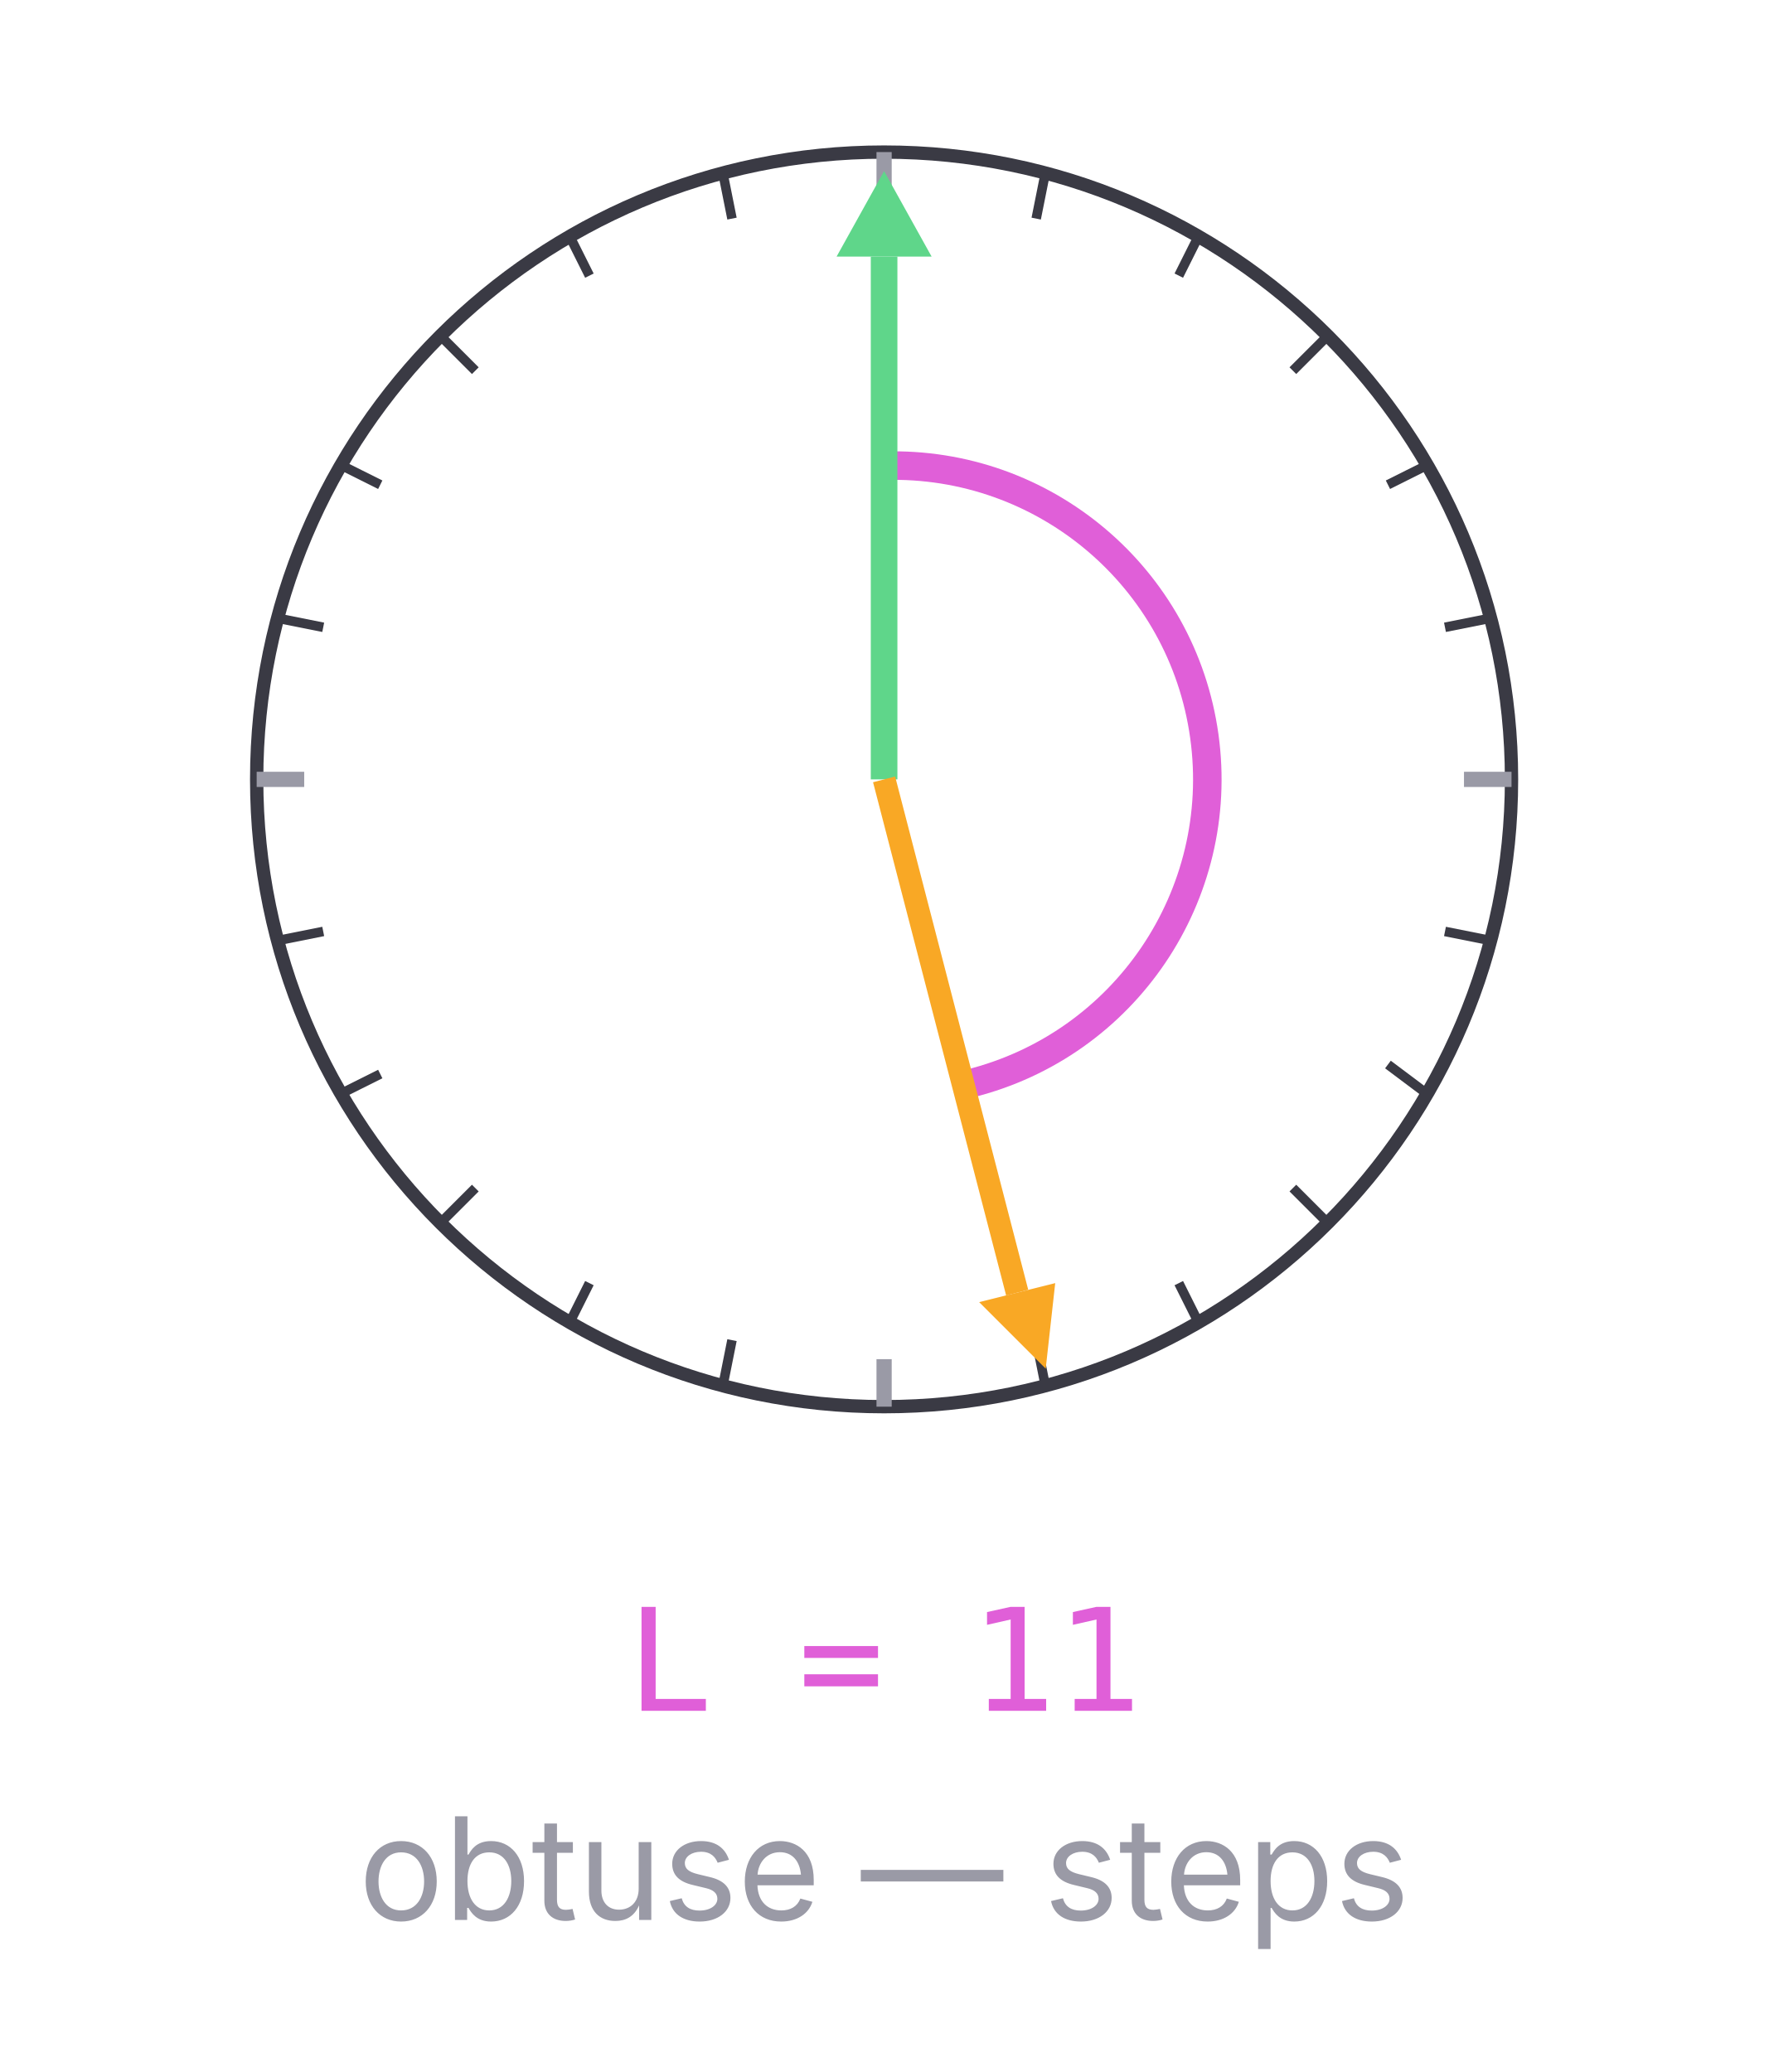
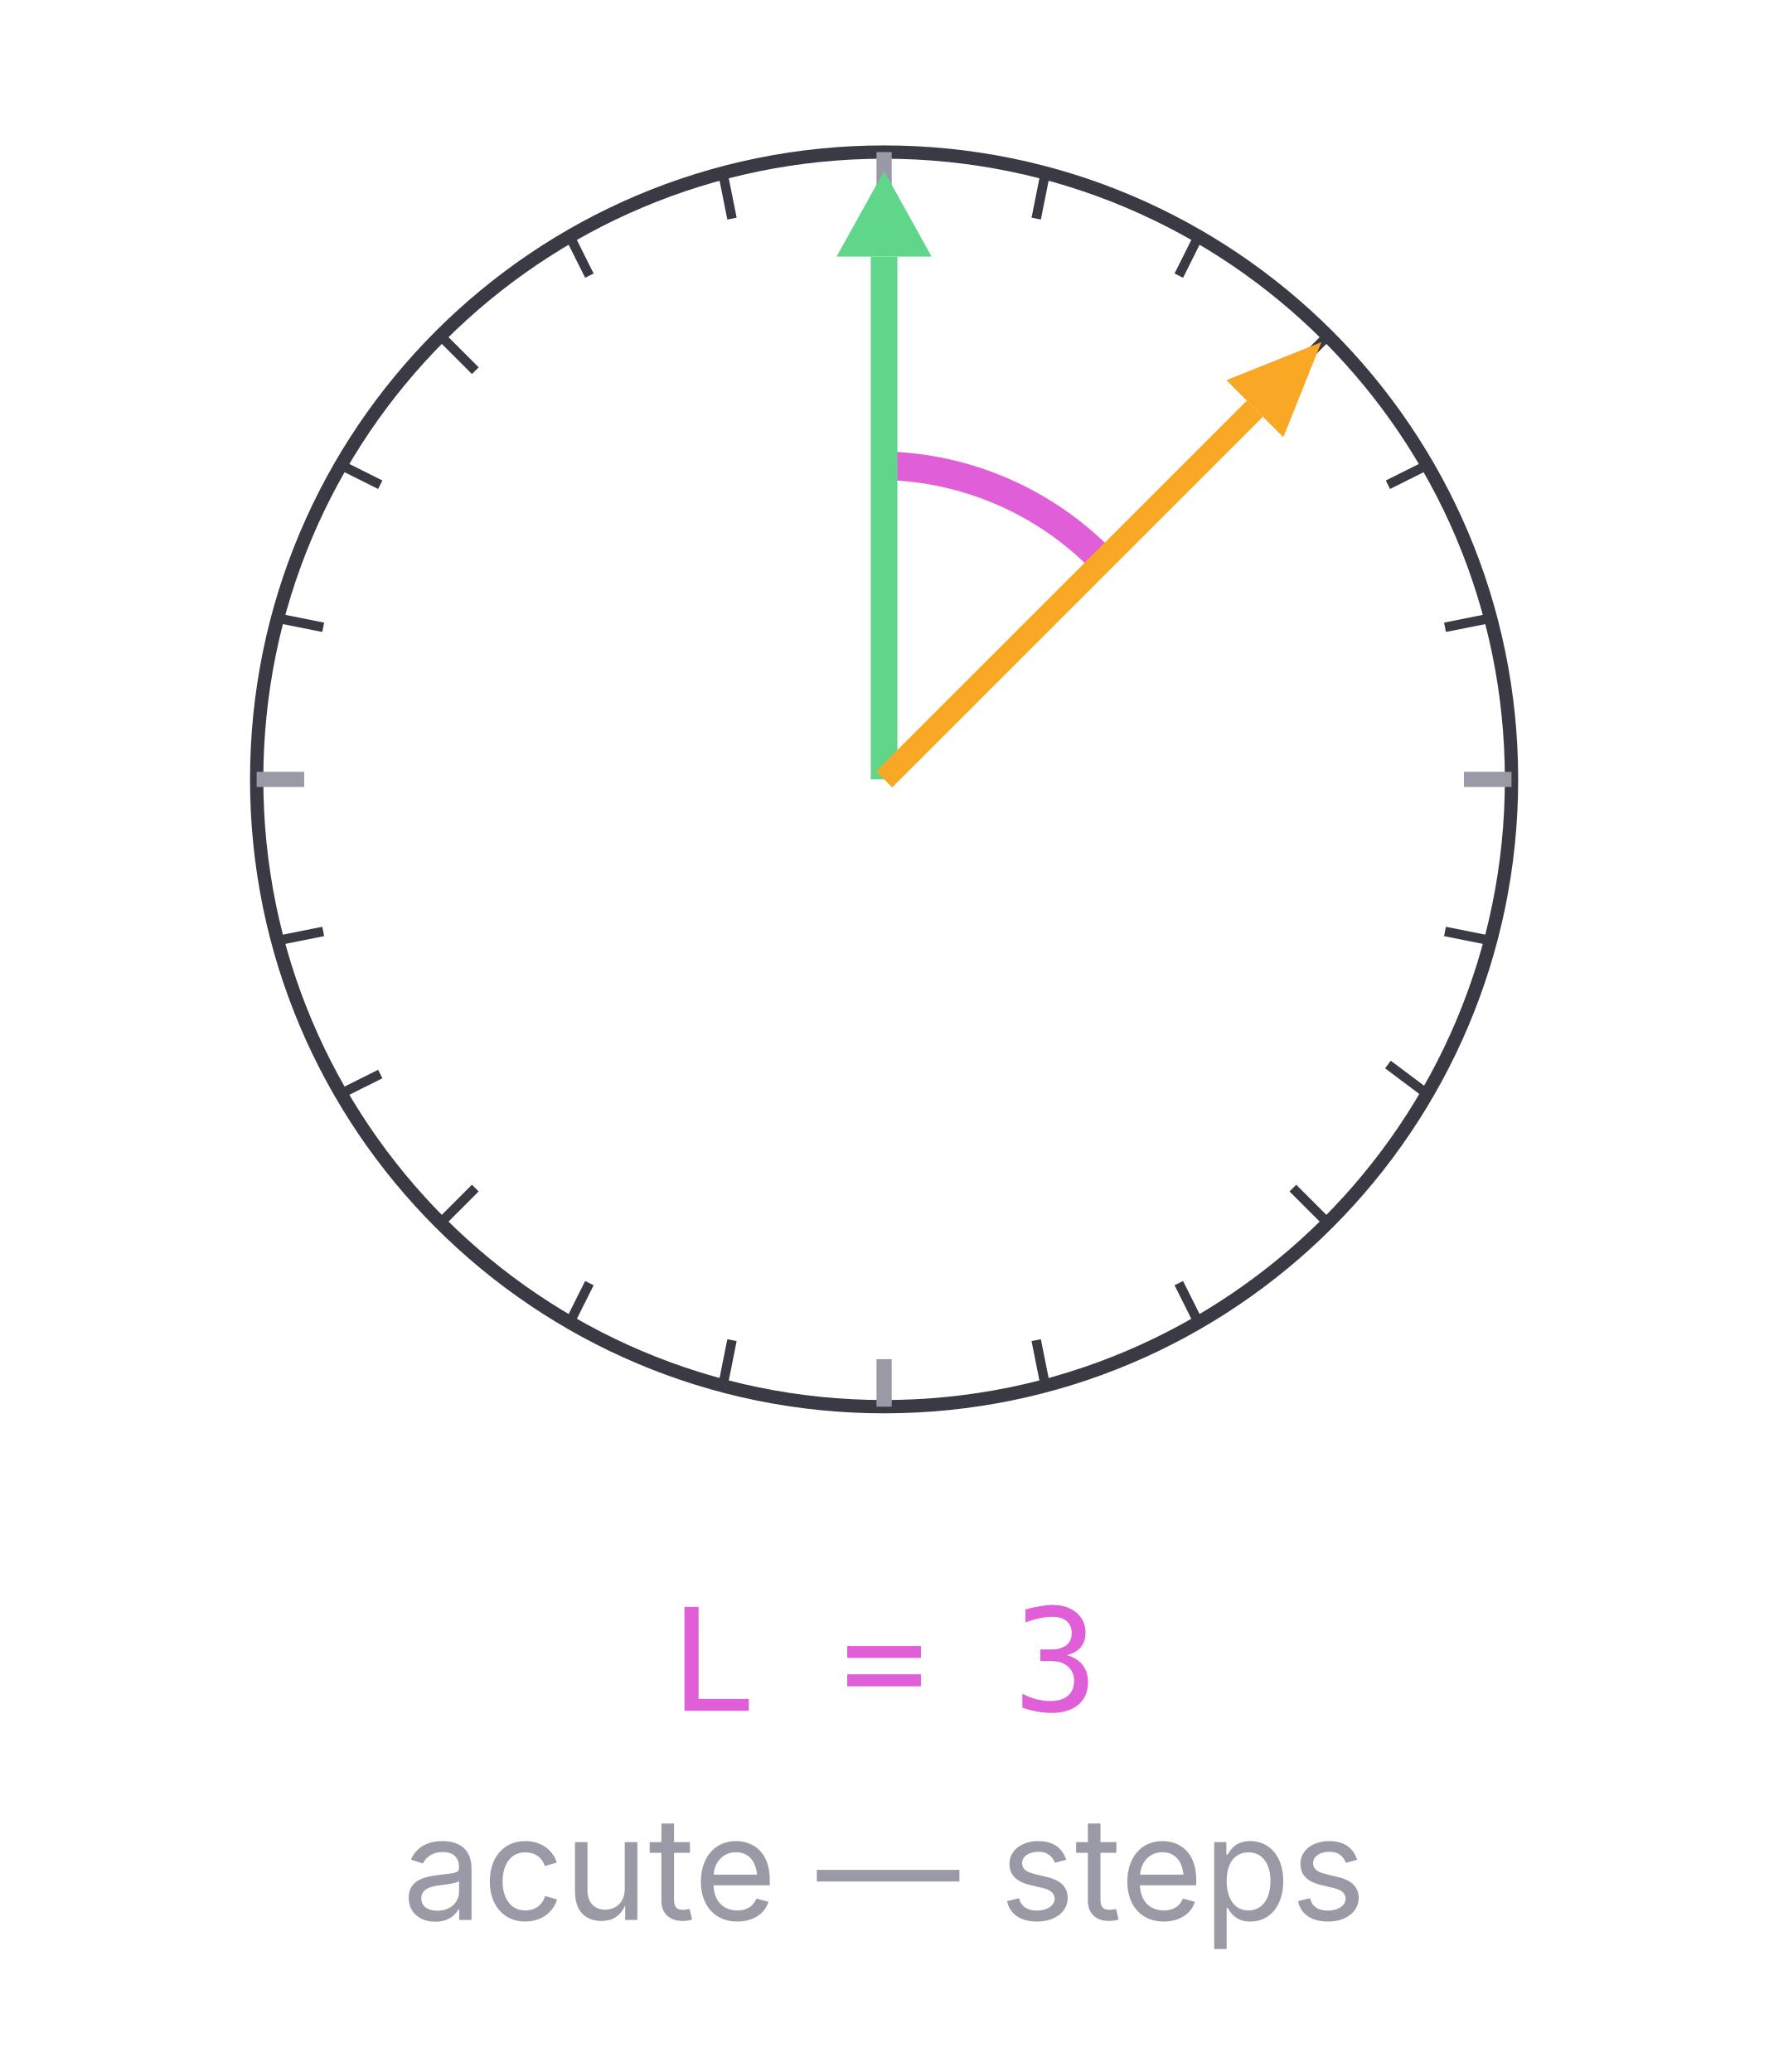
<svg xmlns="http://www.w3.org/2000/svg" width="186" height="218" viewBox="0 0 186 218">
  <circle cx="93" cy="82" r="66" fill="none" stroke="#3a3a44" stroke-width="1.4" />
  <path d="M109 23L110 18M124 29L126 25M136 39L140 35M146 51L150 49M152 66L157 65M152 98L157 99M146 112L150 115M136 125L140 129M124 135L126 139M109 141L110 146M77 141L76 146M62 135L60 139M50 125L46 129M40 113L36 115M34 98L29 99M34 66L29 65M40 51L36 49M50 39L46 35M62 29L60 25M77 23L76 18" stroke="#3a3a44" />
  <path d="M93 21L93 16M154 82L159 82M93 143L93 148M32 82L27 82" stroke="#9a9aa6" stroke-width="1.6" />
-   <path d="M93 49A33 33 0 0 1 102 114" fill="none" stroke="#e05fd8" stroke-width="3" />
+   <path d="M93 49A33 33 0 0 1 116 59" fill="none" stroke="#e05fd8" stroke-width="3" />
  <line x1="93" y1="82" x2="93" y2="27" stroke="#5fd68a" stroke-width="2.8" />
  <polygon points="93,18 98,27 88,27" fill="#5fd68a" />
-   <line x1="93" y1="82" x2="107" y2="136" stroke="#f9a825" stroke-width="2.4" />
-   <polygon points="110,144 103,137 111,135" fill="#f9a825" />
-   <text x="93" y="180" text-anchor="middle" font-family="ui-monospace,SFMono-Regular,Menlo,monospace" font-size="15" fill="#e05fd8">L = 11</text>
-   <text x="93" y="202" text-anchor="middle" font-family="-apple-system,BlinkMacSystemFont,Segoe UI,sans-serif" font-size="15" fill="#9a9aa6">obtuse — steps</text>
+   <line x1="93" y1="82" x2="132" y2="43" stroke="#f9a825" stroke-width="2.4" />
+   <polygon points="139,36 135,46 129,40" fill="#f9a825" />
+   <text x="93" y="180" text-anchor="middle" font-family="ui-monospace,SFMono-Regular,Menlo,monospace" font-size="15" fill="#e05fd8">L = 3</text>
+   <text x="93" y="202" text-anchor="middle" font-family="-apple-system,BlinkMacSystemFont,Segoe UI,sans-serif" font-size="15" fill="#9a9aa6">acute — steps</text>
</svg>
